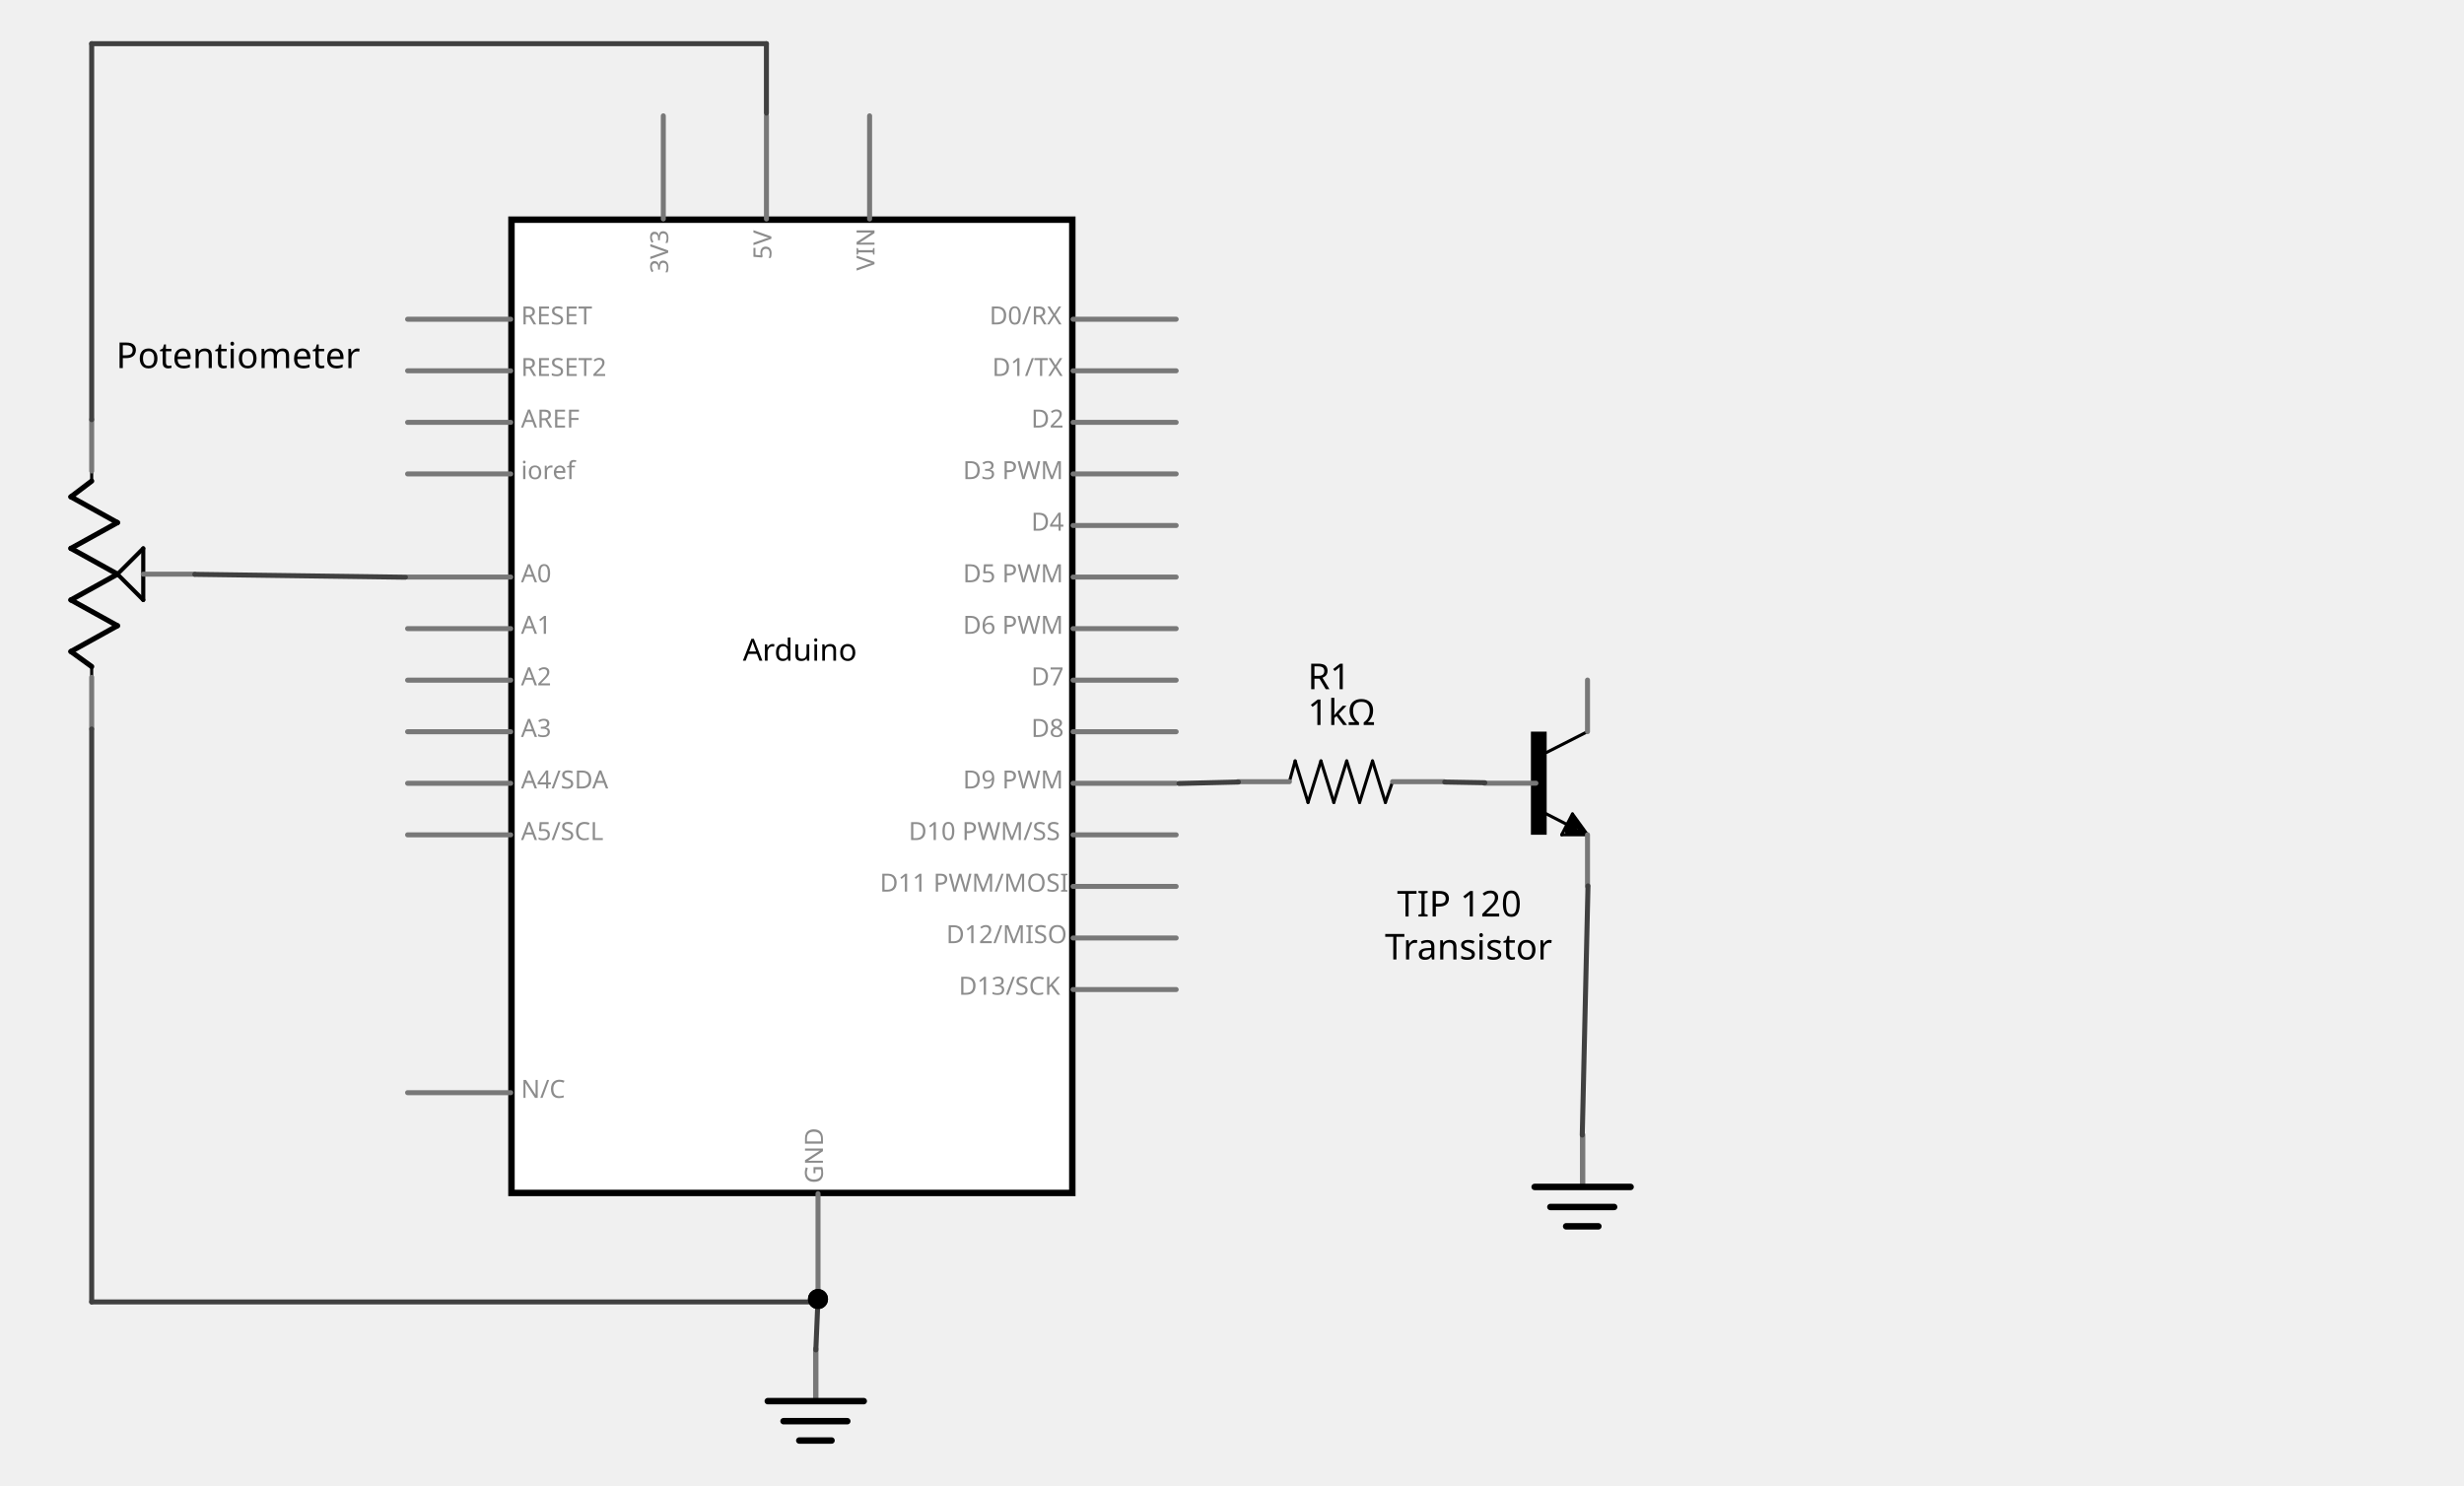
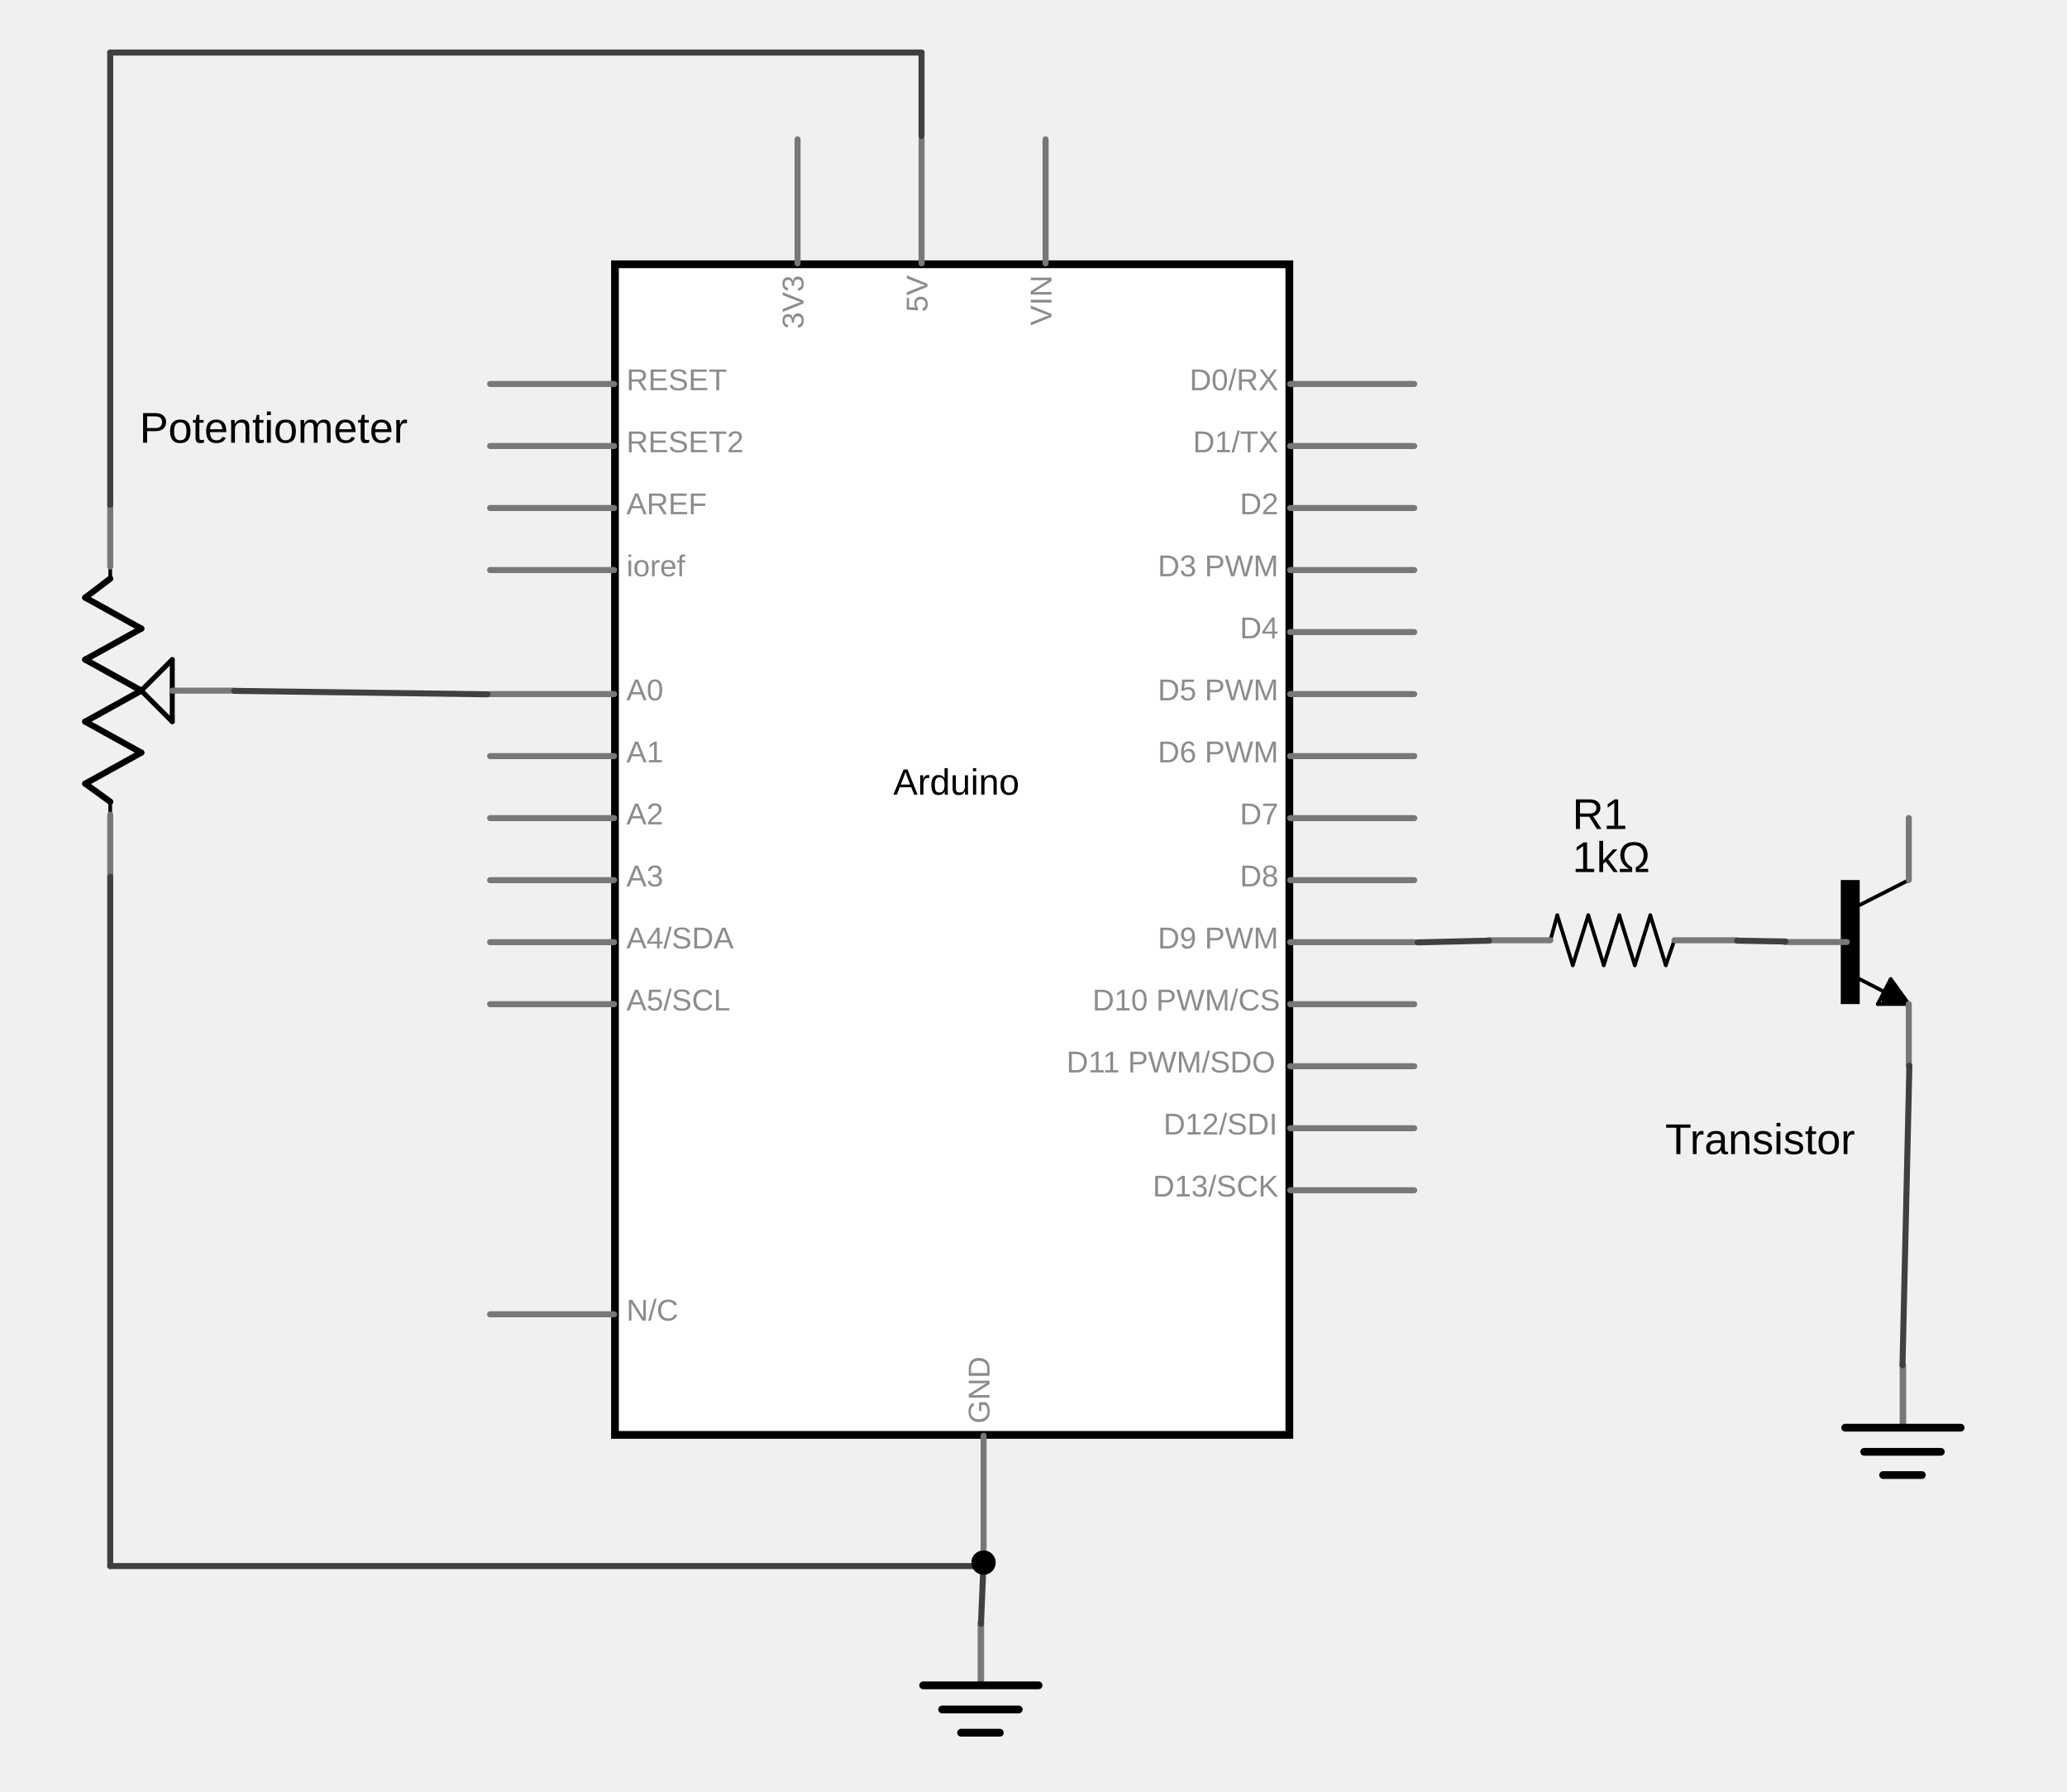
- <svg xmlns="http://www.w3.org/2000/svg" version="1.1" id="Layer_1" x="0px" y="0px" viewBox="0 0 344 207.4" style="enable-background:new 0 0 344 207.4;" xml:space="preserve">
-   <style type="text/css">
- 	.st0{fill:none;stroke:#000000;stroke-width:0.432;stroke-linecap:round;}
- 	.st1{fill:none;stroke:#000000;stroke-width:0.72;stroke-linecap:round;}
- 	.st2{fill:none;stroke:#000000;stroke-width:0.576;stroke-linecap:round;}
- 	.st3{fill:none;stroke:#787878;stroke-width:0.7;stroke-linecap:round;}
- 	.st4{fill:none;stroke:#787878;stroke-width:0.75;stroke-linecap:round;}
- 	.st5{fill:none;stroke:#000000;stroke-width:0.9;stroke-linecap:round;}
- 	.st6{fill:#FFFFFF;stroke:#000000;stroke-width:0.9;stroke-linecap:round;}
- 	.st7{fill:#8C8C8C;}
- 	.st8{font-family:'ArialMT';}
- 	.st9{font-size:3.5px;}
- 	.st10{fill:none;}
- 	.st11{font-size:4.25px;}
- 	.st12{fill:none;stroke:#404040;stroke-width:0.7;stroke-linecap:round;}
- 	.st13{font-size:5px;}
- </style>
-   <g>
-     <g transform="translate(0,87.5744)">
-       <g id="schematic">
-         <line class="st0" x1="12.8" y1="7" x2="12.8" y2="5.5" />
-         <line class="st1" x1="12.8" y1="5.5" x2="9.9" y2="3.4" />
-         <line class="st1" x1="9.9" y1="3.4" x2="16.4" y2="-0.2" />
-         <line class="st1" x1="16.4" y1="-0.2" x2="9.9" y2="-3.8" />
-         <line class="st1" x1="9.9" y1="-3.8" x2="16.4" y2="-7.4" />
-         <line class="st1" x1="16.4" y1="-7.4" x2="9.9" y2="-11" />
-         <line class="st1" x1="9.9" y1="-11" x2="16.4" y2="-14.6" />
-         <line class="st1" x1="16.4" y1="-14.6" x2="9.9" y2="-18.2" />
-         <line class="st1" x1="9.9" y1="-18.2" x2="12.8" y2="-20.4" />
-         <line class="st0" x1="12.8" y1="-20.4" x2="12.8" y2="-21.8" />
-         <line class="st2" x1="16.4" y1="-7.4" x2="20" y2="-11" />
-         <line class="st2" x1="20" y1="-3.8" x2="16.4" y2="-7.4" />
-         <line class="st2" x1="20" y1="-11" x2="20" y2="-3.8" />
-         <line id="connector2pin" class="st3" x1="12.8" y1="14.2" x2="12.8" y2="7" />
-         <g id="connector2terminal">
- 			</g>
-         <line id="connector0pin" class="st3" x1="12.8" y1="-29" x2="12.8" y2="-21.8" />
-         <g id="connector0terminal">
- 			</g>
-         <line id="connector1pin" class="st3" x1="27.2" y1="-7.4" x2="20" y2="-7.4" />
-         <g id="connector1terminal">
- 			</g>
-       </g>
-     </g>
-   </g>
-   <g>
-     <g transform="translate(197.332,123.962)">
-       <g transform="matrix(1,0,0,1,0,0)">
-         <g id="schematic_1_">
-           <line class="st0" x1="24.3" y1="-21.8" x2="18.6" y2="-18.9" />
-           <line class="st0" x1="22.2" y1="-10.3" x2="24.3" y2="-7.4" />
-           <line class="st0" x1="24.3" y1="-7.4" x2="20.7" y2="-7.4" />
-           <line class="st0" x1="20.7" y1="-7.4" x2="22.2" y2="-10.3" />
-           <line class="st0" x1="21.5" y1="-8.8" x2="18" y2="-10.6" />
-           <line class="st1" x1="21.5" y1="-7.8" x2="23.6" y2="-7.8" />
-           <line class="st1" x1="23.6" y1="-7.8" x2="22.2" y2="-9.6" />
-           <line class="st1" x1="22.2" y1="-9.6" x2="21.5" y2="-8.1" />
-           <line class="st1" x1="21.5" y1="-8.1" x2="22.5" y2="-8.1" />
-           <line class="st1" x1="22.5" y1="-8.1" x2="22.2" y2="-8.9" />
-           <rect x="16.4" y="-21.8" width="2.2" height="14.4" />
-           <line id="connector0pin_1_" class="st3" x1="9.9" y1="-14.6" x2="17.1" y2="-14.6" />
-           <g id="connector0terminal_1_">
- 				</g>
-           <line id="connector2pin_1_" class="st3" x1="24.3" y1="-0.2" x2="24.3" y2="-7.4" />
-           <g id="connector2terminal_1_">
- 				</g>
-           <line id="connector1pin_1_" class="st3" x1="24.3" y1="-29" x2="24.3" y2="-21.8" />
-           <g id="connector1terminal_1_">
- 				</g>
-         </g>
-       </g>
-     </g>
-   </g>
-   <g>
-     <g transform="translate(204.15,187.439)">
-       <g id="schematic_4_">
-         <path id="connector0pin_4_" class="st4" d="M16.8-21.8V-29" />
-         <g id="connector0terminal_4_">
- 			</g>
-         <path id="path4098_1_" class="st5" d="M10.1-21.7h13.4" />
-         <path id="path4100_1_" class="st5" d="M12.3-18.9h8.9" />
-         <path id="path4102_1_" class="st5" d="M19-16.2h-4.5" />
-       </g>
-     </g>
-   </g>
-   <g>
-     <g transform="translate(97.0898,217.35)">
-       <g id="schematic_5_">
-         <path id="connector0pin_5_" class="st4" d="M16.8-21.8V-29" />
-         <g id="connector0terminal_5_">
- 			</g>
-         <path id="path4098_2_" class="st5" d="M10.1-21.7h13.4" />
-         <path id="path4100_2_" class="st5" d="M12.3-18.9h8.9" />
-         <path id="path4102_2_" class="st5" d="M19-16.2h-4.5" />
-       </g>
-     </g>
-   </g>
-   <g>
-     <g transform="translate(47.0053,45.1769)">
-       <g id="schematic_7_">
-         <rect x="24.4" y="-14.5" class="st6" width="78.3" height="135.9" />
-         <line id="connector61pin" class="st3" x1="102.8" y1="-0.6" x2="117.2" y2="-0.6" />
-         <text transform="matrix(1 0 0 1 91.1256 0.1254)" class="st7 st8 st9">D0/RX</text>
-         <g id="connector61terminal">
- 			</g>
-         <line id="connector62pin" class="st3" x1="102.8" y1="6.6" x2="117.2" y2="6.6" />
-         <text transform="matrix(1 0 0 1 91.5152 7.3254)" class="st7 st8 st9">D1/TX</text>
-         <g id="connector62terminal">
- 			</g>
-         <line id="connector63pin" class="st3" x1="102.8" y1="13.8" x2="117.2" y2="13.8" />
-         <text transform="matrix(1 0 0 1 96.9601 14.5254)" class="st7 st8 st9">D2</text>
-         <g id="connector63terminal">
- 			</g>
-         <line id="connector64pin" class="st3" x1="102.8" y1="21" x2="117.2" y2="21" />
-         <text transform="matrix(1 0 0 1 87.4342 21.7254)" class="st7 st8 st9">D3 PWM</text>
-         <g id="connector64terminal">
- 			</g>
-         <line id="connector65pin" class="st3" x1="102.8" y1="28.2" x2="117.2" y2="28.2" />
-         <text transform="matrix(1 0 0 1 96.9601 28.9254)" class="st7 st8 st9">D4</text>
-         <g id="connector65terminal">
- 			</g>
-         <line id="connector66pin" class="st3" x1="102.8" y1="35.4" x2="117.2" y2="35.4" />
-         <text transform="matrix(1 0 0 1 87.4342 36.1254)" class="st7 st8 st9">D5 PWM</text>
-         <g id="connector66terminal">
- 			</g>
-         <line id="connector67pin" class="st3" x1="102.8" y1="42.6" x2="117.2" y2="42.6" />
-         <text transform="matrix(1 0 0 1 87.4342 43.3254)" class="st7 st8 st9">D6 PWM</text>
-         <g id="connector67terminal">
- 			</g>
-         <line id="connector68pin" class="st3" x1="102.8" y1="49.8" x2="117.2" y2="49.8" />
-         <text transform="matrix(1 0 0 1 96.9601 50.5254)" class="st7 st8 st9">D7</text>
-         <g id="connector68terminal">
- 			</g>
-         <line id="connector51pin" class="st3" x1="102.8" y1="57" x2="117.2" y2="57" />
-         <text transform="matrix(1 0 0 1 96.9601 57.7253)" class="st7 st8 st9">D8</text>
-         <g id="connector51terminal">
- 			</g>
-         <line id="connector52pin" class="st3" x1="102.8" y1="64.2" x2="117.2" y2="64.2" />
-         <text transform="matrix(1 0 0 1 87.4342 64.9254)" class="st7 st8 st9">D9 PWM</text>
-         <g id="connector52terminal">
- 			</g>
-         <line id="connector53pin" class="st3" x1="102.8" y1="71.4" x2="117.2" y2="71.4" />
-         <text transform="matrix(1 0 0 1 79.8463 72.1255)" class="st7 st8 st9">D10 PWM/SS</text>
-         <g id="connector53terminal">
- 			</g>
-         <line id="connector54pin" class="st3" x1="102.8" y1="78.6" x2="117.2" y2="78.6" />
-         <text transform="matrix(1 0 0 1 75.8302 79.3254)" class="st7 st8 st9">D11 PWM/MOSI</text>
-         <g id="connector54terminal">
- 			</g>
-         <line id="connector55pin" class="st3" x1="102.8" y1="85.8" x2="117.2" y2="85.8" />
-         <text transform="matrix(1 0 0 1 85.0963 86.5255)" class="st7 st8 st9">D12/MISO</text>
-         <g id="connector55terminal">
- 			</g>
-         <line id="connector41pin" class="st10" x1="102.8" y1="93" x2="117.2" y2="93" />
-         <rect id="connector41terminal" x="117.2" y="92.7" class="st10" width="0.7" height="0.7" />
-         <line id="connector56pin" class="st3" x1="102.8" y1="93" x2="117.2" y2="93" />
-         <text transform="matrix(1 0 0 1 86.8446 93.7255)" class="st7 st8 st9">D13/SCK</text>
-         <g id="connector56terminal">
- 			</g>
-         <line id="connector43pin" class="st10" x1="9.9" y1="-0.6" x2="24.3" y2="-0.6" />
-         <rect id="connector43terminal" x="9.2" y="-0.9" class="st10" width="0.7" height="0.7" />
-         <line id="connector85pin" class="st3" x1="9.9" y1="-0.6" x2="24.3" y2="-0.6" />
-         <text transform="matrix(1 0 0 1 25.7342 0.1254)" class="st7 st8 st9">RESET</text>
-         <g id="connector85terminal">
- 			</g>
-         <line id="connector49pin" class="st3" x1="9.9" y1="6.6" x2="24.3" y2="6.6" />
-         <text transform="matrix(1 0 0 1 25.7342 7.3254)" class="st7 st8 st9">RESET2</text>
-         <rect id="connector49terminal" x="9.2" y="6.3" class="st10" width="0.7" height="0.7" />
-         <line id="connector58pin" class="st3" x1="9.9" y1="13.8" x2="24.3" y2="13.8" />
-         <text transform="matrix(1 0 0 1 25.7342 14.5254)" class="st7 st8 st9">AREF</text>
-         <g id="connector58terminal">
- 			</g>
-         <line id="connector84pin" class="st3" x1="9.9" y1="21" x2="24.3" y2="21" />
-         <text transform="matrix(1 0 0 1 25.7342 21.7254)" class="st7 st8 st9">ioref</text>
-         <g id="connector84terminal">
- 			</g>
-         <line id="connector0pin_7_" class="st3" x1="9.9" y1="35.4" x2="24.3" y2="35.4" />
-         <text transform="matrix(1 0 0 1 25.7342 36.1254)" class="st7 st8 st9">A0</text>
-         <g id="connector0terminal_7_">
- 			</g>
-         <line id="connector1pin_4_" class="st3" x1="9.9" y1="42.6" x2="24.3" y2="42.6" />
-         <text transform="matrix(1 0 0 1 25.7342 43.3254)" class="st7 st8 st9">A1</text>
-         <g id="connector1terminal_4_">
- 			</g>
-         <line id="connector2pin_2_" class="st3" x1="9.9" y1="49.8" x2="24.3" y2="49.8" />
-         <text transform="matrix(1 0 0 1 25.7342 50.5254)" class="st7 st8 st9">A2</text>
-         <g id="connector2terminal_2_">
- 			</g>
-         <line id="connector3pin" class="st3" x1="9.9" y1="57" x2="24.3" y2="57" />
-         <text transform="matrix(1 0 0 1 25.7342 57.7253)" class="st7 st8 st9">A3</text>
-         <g id="connector3terminal">
- 			</g>
-         <line id="connector48pin" class="st10" x1="9.9" y1="64.2" x2="24.3" y2="64.2" />
-         <rect id="connector48terminal" x="9.2" y="63.9" class="st10" width="0.7" height="0.7" />
-         <line id="connector45pin" class="st10" x1="9.9" y1="64.2" x2="24.3" y2="64.2" />
-         <rect id="connector45terminal" x="9.2" y="63.9" class="st10" width="0.7" height="0.7" />
-         <line id="connector4pin" class="st10" x1="9.9" y1="64.2" x2="24.3" y2="64.2" />
-         <g id="connector4terminal">
- 			</g>
-         <line id="connector39pin" class="st10" x1="9.9" y1="64.2" x2="24.3" y2="64.2" />
-         <rect id="connector39terminal" x="9.2" y="63.9" class="st10" width="0.7" height="0.7" />
-         <line id="connector47pin" class="st10" x1="9.9" y1="64.2" x2="24.3" y2="64.2" />
-         <rect id="connector47terminal" x="9.2" y="63.9" class="st10" width="0.7" height="0.7" />
-         <line id="connector42pin" class="st10" x1="9.9" y1="64.2" x2="24.3" y2="64.2" />
-         <rect id="connector42terminal" x="9.2" y="63.9" class="st10" width="0.7" height="0.7" />
-         <line id="connector59pin" class="st3" x1="9.9" y1="64.2" x2="24.3" y2="64.2" />
-         <text transform="matrix(1 0 0 1 25.7342 64.9254)" class="st7 st8 st9">A4/SDA</text>
-         <g id="connector59terminal">
- 			</g>
-         <line id="connector5pin" class="st10" x1="9.9" y1="71.4" x2="24.3" y2="71.4" />
-         <g id="connector5terminal">
- 			</g>
-         <line id="connector60pin" class="st3" x1="9.9" y1="71.4" x2="24.3" y2="71.4" />
-         <text transform="matrix(1 0 0 1 25.7342 72.1255)" class="st7 st8 st9">A5/SCL</text>
-         <g id="connector60terminal">
- 			</g>
-         <line id="connector91pin" class="st3" x1="9.9" y1="107.4" x2="24.3" y2="107.4" />
-         <text transform="matrix(1 0 0 1 25.7342 108.1255)" class="st7 st8 st9">N/C</text>
-         <g id="connector91terminal">
- 			</g>
-         <line id="connector88pin" class="st10" x1="67.2" y1="121.5" x2="67.2" y2="135.9" />
-         <g id="connector88terminal">
- 			</g>
-         <line id="connector57pin" class="st10" x1="67.2" y1="121.5" x2="67.2" y2="135.9" />
-         <g id="connector57terminal">
- 			</g>
-         <line id="connector44pin" class="st10" x1="67.2" y1="121.5" x2="67.2" y2="135.9" />
-         <rect id="connector44terminal" x="66.8" y="135.9" class="st10" width="0.7" height="0.7" />
-         <line id="connector50pin" class="st10" x1="67.2" y1="121.5" x2="67.2" y2="135.9" />
-         <rect id="connector50terminal" x="66.8" y="135.9" class="st10" width="0.7" height="0.7" />
-         <line id="connector89pin" class="st3" x1="67.2" y1="121.5" x2="67.2" y2="135.9" />
-         <g transform="matrix(1, 0, 0, 1, 58.2999, 149.45)">
-           <g>
-             <g transform="rotate(270)">
+ <svg xmlns="http://www.w3.org/2000/svg" width="100%" height="100%" viewBox="0 0 240 208" version="1.1" xml:space="preserve" style="fill-rule:evenodd;clip-rule:evenodd;stroke-linecap:round;">
+   <rect id="Artboard1" x="0" y="0" width="239.92" height="207.4" style="fill:none;" />
+   <g id="Artboard11">
+     <g transform="matrix(1,0,0,1,0,87.5744)">
+       <g>
+         <g id="schematic">
+           <path d="M12.8,7L12.8,5.5" style="fill:none;fill-rule:nonzero;stroke:black;stroke-width:0.43px;" />
+           <path d="M12.8,5.5L9.9,3.4" style="fill:none;fill-rule:nonzero;stroke:black;stroke-width:0.72px;" />
+           <path d="M9.9,3.4L16.4,-0.2" style="fill:none;fill-rule:nonzero;stroke:black;stroke-width:0.72px;" />
+           <path d="M16.4,-0.2L9.9,-3.8" style="fill:none;fill-rule:nonzero;stroke:black;stroke-width:0.72px;" />
+           <path d="M9.9,-3.8L16.4,-7.4" style="fill:none;fill-rule:nonzero;stroke:black;stroke-width:0.72px;" />
+           <path d="M16.4,-7.4L9.9,-11" style="fill:none;fill-rule:nonzero;stroke:black;stroke-width:0.72px;" />
+           <path d="M9.9,-11L16.4,-14.6" style="fill:none;fill-rule:nonzero;stroke:black;stroke-width:0.72px;" />
+           <path d="M16.4,-14.6L9.9,-18.2" style="fill:none;fill-rule:nonzero;stroke:black;stroke-width:0.72px;" />
+           <path d="M9.9,-18.2L12.8,-20.4" style="fill:none;fill-rule:nonzero;stroke:black;stroke-width:0.72px;" />
+           <path d="M12.8,-20.4L12.8,-21.8" style="fill:none;fill-rule:nonzero;stroke:black;stroke-width:0.43px;" />
+           <path d="M16.4,-7.4L20,-11" style="fill:none;fill-rule:nonzero;stroke:black;stroke-width:0.58px;" />
+           <path d="M20,-3.8L16.4,-7.4" style="fill:none;fill-rule:nonzero;stroke:black;stroke-width:0.58px;" />
+           <path d="M20,-11L20,-3.8" style="fill:none;fill-rule:nonzero;stroke:black;stroke-width:0.58px;" />
+           <path id="connector2pin" d="M12.8,14.2L12.8,7" style="fill:none;fill-rule:nonzero;stroke:rgb(120,120,120);stroke-width:0.7px;" />
+           <path id="connector0pin" d="M12.8,-29L12.8,-21.8" style="fill:none;fill-rule:nonzero;stroke:rgb(120,120,120);stroke-width:0.7px;" />
+           <path id="connector1pin" d="M27.2,-7.4L20,-7.4" style="fill:none;fill-rule:nonzero;stroke:rgb(120,120,120);stroke-width:0.7px;" />
+         </g>
+       </g>
+     </g>
+     <g transform="matrix(1,0,0,1,197.332,123.962)">
+       <g>
+         <g>
+           <g id="schematic_1_">
+             <path d="M24.3,-21.8L18.6,-18.9" style="fill:none;fill-rule:nonzero;stroke:black;stroke-width:0.43px;" />
+             <path d="M22.2,-10.3L24.3,-7.4" style="fill:none;fill-rule:nonzero;stroke:black;stroke-width:0.43px;" />
+             <path d="M24.3,-7.4L20.7,-7.4" style="fill:none;fill-rule:nonzero;stroke:black;stroke-width:0.43px;" />
+             <path d="M20.7,-7.4L22.2,-10.3" style="fill:none;fill-rule:nonzero;stroke:black;stroke-width:0.43px;" />
+             <path d="M21.5,-8.8L18,-10.6" style="fill:none;fill-rule:nonzero;stroke:black;stroke-width:0.43px;" />
+             <path d="M21.5,-7.8L23.6,-7.8" style="fill:none;fill-rule:nonzero;stroke:black;stroke-width:0.72px;" />
+             <path d="M23.6,-7.8L22.2,-9.6" style="fill:none;fill-rule:nonzero;stroke:black;stroke-width:0.72px;" />
+             <path d="M22.2,-9.6L21.5,-8.1" style="fill:none;fill-rule:nonzero;stroke:black;stroke-width:0.72px;" />
+             <path d="M21.5,-8.1L22.5,-8.1" style="fill:none;fill-rule:nonzero;stroke:black;stroke-width:0.72px;" />
+             <path d="M22.5,-8.1L22.2,-8.9" style="fill:none;fill-rule:nonzero;stroke:black;stroke-width:0.72px;" />
+             <rect x="16.4" y="-21.8" width="2.2" height="14.4" />
+             <path id="connector0pin_1_" d="M9.9,-14.6L17.1,-14.6" style="fill:none;fill-rule:nonzero;stroke:rgb(120,120,120);stroke-width:0.7px;" />
+             <path id="connector2pin_1_" d="M24.3,-0.2L24.3,-7.4" style="fill:none;fill-rule:nonzero;stroke:rgb(120,120,120);stroke-width:0.7px;" />
+             <path id="connector1pin_1_" d="M24.3,-29L24.3,-21.8" style="fill:none;fill-rule:nonzero;stroke:rgb(120,120,120);stroke-width:0.7px;" />
+           </g>
+         </g>
+       </g>
+     </g>
+     <g transform="matrix(1,0,0,1,204.15,187.439)">
+       <g>
+         <g id="schematic_4_">
+           <path id="connector0pin_4_" d="M16.8,-21.8L16.8,-29" style="fill:none;fill-rule:nonzero;stroke:rgb(120,120,120);stroke-width:0.75px;" />
+           <path id="path4098_1_" d="M10.1,-21.7L23.5,-21.7" style="fill:none;fill-rule:nonzero;stroke:black;stroke-width:0.9px;" />
+           <path id="path4100_1_" d="M12.3,-18.9L21.2,-18.9" style="fill:none;fill-rule:nonzero;stroke:black;stroke-width:0.9px;" />
+           <path id="path4102_1_" d="M19,-16.2L14.5,-16.2" style="fill:none;fill-rule:nonzero;stroke:black;stroke-width:0.9px;" />
+         </g>
+       </g>
+     </g>
+     <g transform="matrix(1,0,0,1,97.0898,217.35)">
+       <g>
+         <g id="schematic_5_">
+           <path id="connector0pin_5_" d="M16.8,-21.8L16.8,-29" style="fill:none;fill-rule:nonzero;stroke:rgb(120,120,120);stroke-width:0.75px;" />
+           <path id="path4098_2_" d="M10.1,-21.7L23.5,-21.7" style="fill:none;fill-rule:nonzero;stroke:black;stroke-width:0.9px;" />
+           <path id="path4100_2_" d="M12.3,-18.9L21.2,-18.9" style="fill:none;fill-rule:nonzero;stroke:black;stroke-width:0.9px;" />
+           <path id="path4102_2_" d="M19,-16.2L14.5,-16.2" style="fill:none;fill-rule:nonzero;stroke:black;stroke-width:0.9px;" />
+         </g>
+       </g>
+     </g>
+     <g transform="matrix(1,0,0,1,47.0053,45.1769)">
+       <g>
+         <g id="schematic_7_">
+           <rect x="24.4" y="-14.5" width="78.3" height="135.9" style="fill:white;stroke:black;stroke-width:0.9px;" />
+           <path id="connector61pin" d="M102.8,-0.6L117.2,-0.6" style="fill:none;fill-rule:nonzero;stroke:rgb(120,120,120);stroke-width:0.7px;" />
+           <g transform="matrix(1,0,0,1,91.1256,0.1254)">
+             <text x="0px" y="0px" style="font-family:'ArialMT', 'Arial', sans-serif;font-size:3.5px;fill:rgb(140,140,140);">D0/RX</text>
+           </g>
+           <path id="connector62pin" d="M102.8,6.6L117.2,6.6" style="fill:none;fill-rule:nonzero;stroke:rgb(120,120,120);stroke-width:0.7px;" />
+           <g transform="matrix(1,0,0,1,91.5152,7.3254)">
+             <text x="0px" y="0px" style="font-family:'ArialMT', 'Arial', sans-serif;font-size:3.5px;fill:rgb(140,140,140);">D1/TX</text>
+           </g>
+           <path id="connector63pin" d="M102.8,13.8L117.2,13.8" style="fill:none;fill-rule:nonzero;stroke:rgb(120,120,120);stroke-width:0.7px;" />
+           <g transform="matrix(1,0,0,1,96.9601,14.5254)">
+             <text x="0px" y="0px" style="font-family:'ArialMT', 'Arial', sans-serif;font-size:3.5px;fill:rgb(140,140,140);">D2</text>
+           </g>
+           <path id="connector64pin" d="M102.8,21L117.2,21" style="fill:none;fill-rule:nonzero;stroke:rgb(120,120,120);stroke-width:0.7px;" />
+           <g transform="matrix(1,0,0,1,87.4342,21.7254)">
+             <text x="0px" y="0px" style="font-family:'ArialMT', 'Arial', sans-serif;font-size:3.5px;fill:rgb(140,140,140);">D3 PWM</text>
+           </g>
+           <path id="connector65pin" d="M102.8,28.2L117.2,28.2" style="fill:none;fill-rule:nonzero;stroke:rgb(120,120,120);stroke-width:0.7px;" />
+           <g transform="matrix(1,0,0,1,96.9601,28.9254)">
+             <text x="0px" y="0px" style="font-family:'ArialMT', 'Arial', sans-serif;font-size:3.5px;fill:rgb(140,140,140);">D4</text>
+           </g>
+           <path id="connector66pin" d="M102.8,35.4L117.2,35.4" style="fill:none;fill-rule:nonzero;stroke:rgb(120,120,120);stroke-width:0.7px;" />
+           <g transform="matrix(1,0,0,1,87.4342,36.1254)">
+             <text x="0px" y="0px" style="font-family:'ArialMT', 'Arial', sans-serif;font-size:3.5px;fill:rgb(140,140,140);">D5 PWM</text>
+           </g>
+           <path id="connector67pin" d="M102.8,42.6L117.2,42.6" style="fill:none;fill-rule:nonzero;stroke:rgb(120,120,120);stroke-width:0.7px;" />
+           <g transform="matrix(1,0,0,1,87.4342,43.3254)">
+             <text x="0px" y="0px" style="font-family:'ArialMT', 'Arial', sans-serif;font-size:3.5px;fill:rgb(140,140,140);">D6 PWM</text>
+           </g>
+           <path id="connector68pin" d="M102.8,49.8L117.2,49.8" style="fill:none;fill-rule:nonzero;stroke:rgb(120,120,120);stroke-width:0.7px;" />
+           <g transform="matrix(1,0,0,1,96.9601,50.5254)">
+             <text x="0px" y="0px" style="font-family:'ArialMT', 'Arial', sans-serif;font-size:3.5px;fill:rgb(140,140,140);">D7</text>
+           </g>
+           <path id="connector51pin" d="M102.8,57L117.2,57" style="fill:none;fill-rule:nonzero;stroke:rgb(120,120,120);stroke-width:0.7px;" />
+           <g transform="matrix(1,0,0,1,96.9601,57.7253)">
+             <text x="0px" y="0px" style="font-family:'ArialMT', 'Arial', sans-serif;font-size:3.5px;fill:rgb(140,140,140);">D8</text>
+           </g>
+           <path id="connector52pin" d="M102.8,64.2L117.2,64.2" style="fill:none;fill-rule:nonzero;stroke:rgb(120,120,120);stroke-width:0.7px;" />
+           <g transform="matrix(1,0,0,1,87.4342,64.9254)">
+             <text x="0px" y="0px" style="font-family:'ArialMT', 'Arial', sans-serif;font-size:3.5px;fill:rgb(140,140,140);">D9 PWM</text>
+           </g>
+           <path id="connector53pin" d="M102.8,71.4L117.2,71.4" style="fill:none;fill-rule:nonzero;stroke:rgb(120,120,120);stroke-width:0.7px;" />
+           <g transform="matrix(1,0,0,1,79.8463,72.1255)">
+             <text x="0px" y="0px" style="font-family:'ArialMT', 'Arial', sans-serif;font-size:3.5px;fill:rgb(140,140,140);">D10 PWM/CS</text>
+           </g>
+           <path id="connector54pin" d="M102.8,78.6L117.2,78.6" style="fill:none;fill-rule:nonzero;stroke:rgb(120,120,120);stroke-width:0.7px;" />
+           <g transform="matrix(1,0,0,1,76.8302,79.3254)">
+             <text x="0px" y="0px" style="font-family:'ArialMT', 'Arial', sans-serif;font-size:3.5px;fill:rgb(140,140,140);">D1<tspan x="4.214px 6.161px " y="0px 0px ">1 </tspan>PWM/SDO</text>
+           </g>
+           <path id="connector55pin" d="M102.8,85.8L117.2,85.8" style="fill:none;fill-rule:nonzero;stroke:rgb(120,120,120);stroke-width:0.7px;" />
+           <g transform="matrix(1,0,0,1,88.0963,86.5255)">
+             <text x="0px" y="0px" style="font-family:'ArialMT', 'Arial', sans-serif;font-size:3.5px;fill:rgb(140,140,140);">D12/SDI</text>
+           </g>
+           <path id="connector41pin" d="M102.8,93L117.2,93" style="fill:none;fill-rule:nonzero;" />
+           <rect id="connector41terminal" x="117.2" y="92.7" width="0.7" height="0.7" style="fill:none;" />
+           <path id="connector56pin" d="M102.8,93L117.2,93" style="fill:none;fill-rule:nonzero;stroke:rgb(120,120,120);stroke-width:0.7px;" />
+           <g transform="matrix(1,0,0,1,86.8446,93.7255)">
+             <text x="0px" y="0px" style="font-family:'ArialMT', 'Arial', sans-serif;font-size:3.5px;fill:rgb(140,140,140);">D13/SCK</text>
+           </g>
+           <path id="connector43pin" d="M9.9,-0.6L24.3,-0.6" style="fill:none;fill-rule:nonzero;" />
+           <rect id="connector43terminal" x="9.2" y="-0.9" width="0.7" height="0.7" style="fill:none;" />
+           <path id="connector85pin" d="M9.9,-0.6L24.3,-0.6" style="fill:none;fill-rule:nonzero;stroke:rgb(120,120,120);stroke-width:0.7px;" />
+           <g transform="matrix(1,0,0,1,25.7342,0.1254)">
+             <text x="0px" y="0px" style="font-family:'ArialMT', 'Arial', sans-serif;font-size:3.5px;fill:rgb(140,140,140);">RESET</text>
+           </g>
+           <path id="connector49pin" d="M9.9,6.6L24.3,6.6" style="fill:none;fill-rule:nonzero;stroke:rgb(120,120,120);stroke-width:0.7px;" />
+           <g transform="matrix(1,0,0,1,25.7342,7.3254)">
+             <text x="0px" y="0px" style="font-family:'ArialMT', 'Arial', sans-serif;font-size:3.5px;fill:rgb(140,140,140);">RESET2</text>
+           </g>
+           <rect id="connector49terminal" x="9.2" y="6.3" width="0.7" height="0.7" style="fill:none;" />
+           <path id="connector58pin" d="M9.9,13.8L24.3,13.8" style="fill:none;fill-rule:nonzero;stroke:rgb(120,120,120);stroke-width:0.7px;" />
+           <g transform="matrix(1,0,0,1,25.7342,14.5254)">
+             <text x="0px" y="0px" style="font-family:'ArialMT', 'Arial', sans-serif;font-size:3.5px;fill:rgb(140,140,140);">AREF</text>
+           </g>
+           <path id="connector84pin" d="M9.9,21L24.3,21" style="fill:none;fill-rule:nonzero;stroke:rgb(120,120,120);stroke-width:0.7px;" />
+           <g transform="matrix(1,0,0,1,25.7342,21.7254)">
+             <text x="0px" y="0px" style="font-family:'ArialMT', 'Arial', sans-serif;font-size:3.5px;fill:rgb(140,140,140);">ioref</text>
+           </g>
+           <path id="connector0pin_7_" d="M9.9,35.4L24.3,35.4" style="fill:none;fill-rule:nonzero;stroke:rgb(120,120,120);stroke-width:0.7px;" />
+           <g transform="matrix(1,0,0,1,25.7342,36.1254)">
+             <text x="0px" y="0px" style="font-family:'ArialMT', 'Arial', sans-serif;font-size:3.5px;fill:rgb(140,140,140);">A0</text>
+           </g>
+           <path id="connector1pin_4_" d="M9.9,42.6L24.3,42.6" style="fill:none;fill-rule:nonzero;stroke:rgb(120,120,120);stroke-width:0.7px;" />
+           <g transform="matrix(1,0,0,1,25.7342,43.3254)">
+             <text x="0px" y="0px" style="font-family:'ArialMT', 'Arial', sans-serif;font-size:3.5px;fill:rgb(140,140,140);">A1</text>
+           </g>
+           <path id="connector2pin_2_" d="M9.9,49.8L24.3,49.8" style="fill:none;fill-rule:nonzero;stroke:rgb(120,120,120);stroke-width:0.7px;" />
+           <g transform="matrix(1,0,0,1,25.7342,50.5254)">
+             <text x="0px" y="0px" style="font-family:'ArialMT', 'Arial', sans-serif;font-size:3.5px;fill:rgb(140,140,140);">A2</text>
+           </g>
+           <path id="connector3pin" d="M9.9,57L24.3,57" style="fill:none;fill-rule:nonzero;stroke:rgb(120,120,120);stroke-width:0.7px;" />
+           <g transform="matrix(1,0,0,1,25.7342,57.7253)">
+             <text x="0px" y="0px" style="font-family:'ArialMT', 'Arial', sans-serif;font-size:3.5px;fill:rgb(140,140,140);">A3</text>
+           </g>
+           <path id="connector48pin" d="M9.9,64.2L24.3,64.2" style="fill:none;fill-rule:nonzero;" />
+           <rect id="connector48terminal" x="9.2" y="63.9" width="0.7" height="0.7" style="fill:none;" />
+           <path id="connector45pin" d="M9.9,64.2L24.3,64.2" style="fill:none;fill-rule:nonzero;" />
+           <rect id="connector45terminal" x="9.2" y="63.9" width="0.7" height="0.7" style="fill:none;" />
+           <path id="connector4pin" d="M9.9,64.2L24.3,64.2" style="fill:none;fill-rule:nonzero;" />
+           <path id="connector39pin" d="M9.9,64.2L24.3,64.2" style="fill:none;fill-rule:nonzero;" />
+           <rect id="connector39terminal" x="9.2" y="63.9" width="0.7" height="0.7" style="fill:none;" />
+           <path id="connector47pin" d="M9.9,64.2L24.3,64.2" style="fill:none;fill-rule:nonzero;" />
+           <rect id="connector47terminal" x="9.2" y="63.9" width="0.7" height="0.7" style="fill:none;" />
+           <path id="connector42pin" d="M9.9,64.2L24.3,64.2" style="fill:none;fill-rule:nonzero;" />
+           <rect id="connector42terminal" x="9.2" y="63.9" width="0.7" height="0.7" style="fill:none;" />
+           <path id="connector59pin" d="M9.9,64.2L24.3,64.2" style="fill:none;fill-rule:nonzero;stroke:rgb(120,120,120);stroke-width:0.7px;" />
+           <g transform="matrix(1,0,0,1,25.7342,64.9254)">
+             <text x="0px" y="0px" style="font-family:'ArialMT', 'Arial', sans-serif;font-size:3.5px;fill:rgb(140,140,140);">A4/SDA</text>
+           </g>
+           <path id="connector5pin" d="M9.9,71.4L24.3,71.4" style="fill:none;fill-rule:nonzero;" />
+           <path id="connector60pin" d="M9.9,71.4L24.3,71.4" style="fill:none;fill-rule:nonzero;stroke:rgb(120,120,120);stroke-width:0.7px;" />
+           <g transform="matrix(1,0,0,1,25.7342,72.1255)">
+             <text x="0px" y="0px" style="font-family:'ArialMT', 'Arial', sans-serif;font-size:3.5px;fill:rgb(140,140,140);">A5/SCL</text>
+           </g>
+           <path id="connector91pin" d="M9.9,107.4L24.3,107.4" style="fill:none;fill-rule:nonzero;stroke:rgb(120,120,120);stroke-width:0.7px;" />
+           <g transform="matrix(1,0,0,1,25.7342,108.126)">
+             <text x="0px" y="0px" style="font-family:'ArialMT', 'Arial', sans-serif;font-size:3.5px;fill:rgb(140,140,140);">N/C</text>
+           </g>
+           <path id="connector88pin" d="M67.2,121.5L67.2,135.9" style="fill:none;fill-rule:nonzero;" />
+           <path id="connector57pin" d="M67.2,121.5L67.2,135.9" style="fill:none;fill-rule:nonzero;" />
+           <path id="connector44pin" d="M67.2,121.5L67.2,135.9" style="fill:none;fill-rule:nonzero;" />
+           <rect id="connector44terminal" x="66.8" y="135.9" width="0.7" height="0.7" style="fill:none;" />
+           <path id="connector50pin" d="M67.2,121.5L67.2,135.9" style="fill:none;fill-rule:nonzero;" />
+           <rect id="connector50terminal" x="66.8" y="135.9" width="0.7" height="0.7" style="fill:none;" />
+           <path id="connector89pin" d="M67.2,121.5L67.2,135.9" style="fill:none;fill-rule:nonzero;stroke:rgb(120,120,120);stroke-width:0.7px;" />
+           <g transform="matrix(7.04481e-16,-1,1,7.04481e-16,67.8841,120.075)">
+             <g>
              <g>
-                 <text transform="matrix(1 0 0 1 29.3752 9.5842)" class="st7 st8 st9">GND</text>
+                 <g>
+                   <text x="0px" y="0px" style="font-family:'ArialMT', 'Arial', sans-serif;font-size:3.5px;fill:rgb(140,140,140);">GND</text>
+                 </g>
              </g>
            </g>
          </g>
-         </g>
-         <g id="connector89terminal">
- 			</g>
-         <line id="connector86pin" class="st3" x1="45.6" y1="-29" x2="45.6" y2="-14.6" />
-         <g transform="matrix(1, 0, 0, 1, 36.6999, 16.15)">
-           <g>
-             <g transform="rotate(270)">
+           <path id="connector86pin" d="M45.6,-29L45.6,-14.6" style="fill:none;fill-rule:nonzero;stroke:rgb(120,120,120);stroke-width:0.7px;" />
+           <g transform="matrix(7.04481e-16,-1,1,7.04481e-16,46.2842,-6.9974)">
+             <g>
              <g>
-                 <text transform="matrix(1 0 0 1 23.1474 9.5843)" class="st7 st8 st9">3V3</text>
+                 <g>
+                   <text x="0px" y="0px" style="font-family:'ArialMT', 'Arial', sans-serif;font-size:3.5px;fill:rgb(140,140,140);">3V3</text>
+                 </g>
              </g>
            </g>
          </g>
-         </g>
-         <g id="connector86terminal">
- 			</g>
-         <line id="connector40pin" class="st10" x1="60" y1="-29" x2="60" y2="-14.6" />
-         <rect id="connector40terminal" x="59.6" y="-29.7" class="st10" width="0.7" height="0.7" />
-         <line id="connector46pin" class="st10" x1="60" y1="-29" x2="60" y2="-14.6" />
-         <rect id="connector46terminal" x="59.6" y="-29.7" class="st10" width="0.7" height="0.7" />
-         <line id="connector87pin" class="st3" x1="60" y1="-29" x2="60" y2="-14.6" />
-         <g transform="matrix(1, 0, 0, 1, 51.0999, 16.15)">
-           <g>
-             <g transform="rotate(270)">
+           <path id="connector40pin" d="M60,-29L60,-14.6" style="fill:none;fill-rule:nonzero;" />
+           <rect id="connector40terminal" x="59.6" y="-29.7" width="0.7" height="0.7" style="fill:none;" />
+           <path id="connector46pin" d="M60,-29L60,-14.6" style="fill:none;fill-rule:nonzero;" />
+           <rect id="connector46terminal" x="59.6" y="-29.7" width="0.7" height="0.7" style="fill:none;" />
+           <path id="connector87pin" d="M60,-29L60,-14.6" style="fill:none;fill-rule:nonzero;stroke:rgb(120,120,120);stroke-width:0.7px;" />
+           <g transform="matrix(7.04481e-16,-1,1,7.04481e-16,60.6842,-8.9437)">
+             <g>
              <g>
-                 <text transform="matrix(1 0 0 1 25.0937 9.5843)" class="st7 st8 st9">5V</text>
+                 <g>
+                   <text x="0px" y="0px" style="font-family:'ArialMT', 'Arial', sans-serif;font-size:3.5px;fill:rgb(140,140,140);">5V</text>
+                 </g>
              </g>
            </g>
          </g>
-         </g>
-         <g id="connector87terminal">
- 			</g>
-         <line id="connector90pin" class="st3" x1="74.4" y1="-29" x2="74.4" y2="-14.6" />
-         <g transform="matrix(1, 0, 0, 1, 65.4999, 16.15)">
-           <g>
-             <g transform="rotate(270)">
+           <path id="connector90pin" d="M74.4,-29L74.4,-14.6" style="fill:none;fill-rule:nonzero;stroke:rgb(120,120,120);stroke-width:0.7px;" />
+           <g transform="matrix(7.04481e-16,-1,1,7.04481e-16,75.0842,-7.39)">
+             <g>
              <g>
-                 <text transform="matrix(1 0 0 1 23.54 9.5843)" class="st7 st8 st9">VIN</text>
+                 <g>
+                   <text x="0px" y="0px" style="font-family:'ArialMT', 'Arial', sans-serif;font-size:3.5px;fill:rgb(140,140,140);">VIN</text>
+                 </g>
              </g>
            </g>
          </g>
-         </g>
-         <g id="connector90terminal">
- 			</g>
-         <text id="label_1_" transform="matrix(1 0 0 1 56.7099 47.0753)" class="st8 st11">Arduino</text>
-       </g>
-     </g>
-   </g>
-   <g>
-     <g transform="translate(192.416,141.653)">
-       <g transform="matrix(-1,0,0,-1,0,0)">
-         <g id="schematic_8_">
-           <line class="st0" x1="-2" y1="32.5" x2="-1" y2="29.6" />
-           <line class="st0" x1="-1" y1="29.6" x2="0.8" y2="35.4" />
-           <line class="st0" x1="0.8" y1="35.4" x2="2.6" y2="29.6" />
-           <line class="st0" x1="2.6" y1="29.6" x2="4.4" y2="35.4" />
-           <line class="st0" x1="4.4" y1="35.4" x2="6.2" y2="29.6" />
-           <line class="st0" x1="6.2" y1="29.6" x2="8" y2="35.4" />
-           <line class="st0" x1="8" y1="35.4" x2="9.8" y2="29.6" />
-           <line class="st0" x1="9.8" y1="29.6" x2="11.6" y2="35.4" />
-           <line class="st0" x1="11.6" y1="35.4" x2="12.4" y2="32.5" />
-           <line id="connector1pin_5_" class="st3" x1="19.6" y1="32.5" x2="12.4" y2="32.5" />
-           <g id="connector1terminal_5_">
- 				</g>
-           <line id="connector0pin_8_" class="st3" x1="-9.2" y1="32.5" x2="-2" y2="32.5" />
-           <g id="connector0terminal_8_">
- 				</g>
-         </g>
-       </g>
-     </g>
-   </g>
-   <g>
-     <line class="st12" x1="12.8" y1="181.8" x2="12.8" y2="101.8" />
-   </g>
-   <g>
-     <line class="st12" x1="113.8" y1="181.8" x2="12.8" y2="181.8" />
-   </g>
-   <g>
-     <line class="st12" x1="114.2" y1="181.4" x2="113.8" y2="181.8" />
-   </g>
-   <circle cx="114.2" cy="181.4" r="1.4" />
-   <g>
-     <line class="st12" x1="107" y1="6.1" x2="12.8" y2="6.1" />
-   </g>
-   <g>
-     <line class="st12" x1="12.8" y1="6.1" x2="12.8" y2="58.6" />
-   </g>
-   <g>
-     <line class="st12" x1="107" y1="15.8" x2="107" y2="6.1" />
-   </g>
-   <g>
-     <line class="st12" x1="27.2" y1="80.2" x2="56.6" y2="80.6" />
-   </g>
-   <g>
-     <line class="st12" x1="114.2" y1="181.4" x2="113.9" y2="188.5" />
-   </g>
-   <circle cx="114.2" cy="181.4" r="1.4" />
-   <g>
-     <line class="st12" x1="221.7" y1="123.7" x2="220.9" y2="158.5" />
-   </g>
-   <g>
-     <line class="st12" x1="172.9" y1="109.2" x2="164.6" y2="109.4" />
-   </g>
-   <g>
-     <line class="st12" x1="207.3" y1="109.3" x2="201.7" y2="109.2" />
-   </g>
-   <g id="partLabel_1_">
-     <g transform="translate(6.62339,77.0202)">
-       <g id="schematicLabel_1_">
-         <text transform="matrix(1 0 0 1 9.5843 -25.6245)" class="st8 st13">Potentiometer</text>
-       </g>
-     </g>
-   </g>
-   <g id="partLabel_3_">
-     <g transform="translate(164.909,156.604)">
-       <g id="schematicLabel_3_">
-         <text transform="matrix(1 0 0 1 30.1369 -28.6247)" class="st8 st13">TIP 120 </text>
-         <text transform="matrix(1 0 0 1 28.4369 -22.6247)" class="st8 st13">Transistor</text>
-       </g>
-     </g>
-   </g>
-   <g id="partLabel_6_">
-     <g transform="translate(172.989,121.861)">
-       <g id="schematicLabel_6_">
-         <text transform="matrix(1 0 0 1 9.5843 -25.6245)" class="st8 st13">R1</text>
-         <text transform="matrix(1 0 0 1 9.5843 -20.6245)" class="st8 st13">1kΩ</text>
+           <g id="label_1_" transform="matrix(1,0,0,1,56.7099,47.0753)">
+             <text x="0px" y="0px" style="font-family:'ArialMT', 'Arial', sans-serif;font-size:4.25px;">Arduino</text>
+           </g>
+         </g>
+       </g>
+     </g>
+     <g transform="matrix(-1,0,0,-1,192.416,141.653)">
+       <g>
+         <g>
+           <g id="schematic_8_">
+             <path d="M-2,32.5L-1,29.6" style="fill:none;fill-rule:nonzero;stroke:black;stroke-width:0.43px;" />
+             <path d="M-1,29.6L0.8,35.4" style="fill:none;fill-rule:nonzero;stroke:black;stroke-width:0.43px;" />
+             <path d="M0.8,35.4L2.6,29.6" style="fill:none;fill-rule:nonzero;stroke:black;stroke-width:0.43px;" />
+             <path d="M2.6,29.6L4.4,35.4" style="fill:none;fill-rule:nonzero;stroke:black;stroke-width:0.43px;" />
+             <path d="M4.4,35.4L6.2,29.6" style="fill:none;fill-rule:nonzero;stroke:black;stroke-width:0.43px;" />
+             <path d="M6.2,29.6L8,35.4" style="fill:none;fill-rule:nonzero;stroke:black;stroke-width:0.43px;" />
+             <path d="M8,35.4L9.8,29.6" style="fill:none;fill-rule:nonzero;stroke:black;stroke-width:0.43px;" />
+             <path d="M9.8,29.6L11.6,35.4" style="fill:none;fill-rule:nonzero;stroke:black;stroke-width:0.43px;" />
+             <path d="M11.6,35.4L12.4,32.5" style="fill:none;fill-rule:nonzero;stroke:black;stroke-width:0.43px;" />
+             <path id="connector1pin_5_" d="M19.6,32.5L12.4,32.5" style="fill:none;fill-rule:nonzero;stroke:rgb(120,120,120);stroke-width:0.7px;" />
+             <path id="connector0pin_8_" d="M-9.2,32.5L-2,32.5" style="fill:none;fill-rule:nonzero;stroke:rgb(120,120,120);stroke-width:0.7px;" />
+           </g>
+         </g>
+       </g>
+     </g>
+     <g>
+       <path d="M12.8,181.8L12.8,101.8" style="fill:none;fill-rule:nonzero;stroke:rgb(64,64,64);stroke-width:0.7px;" />
+     </g>
+     <g>
+       <path d="M113.8,181.8L12.8,181.8" style="fill:none;fill-rule:nonzero;stroke:rgb(64,64,64);stroke-width:0.7px;" />
+     </g>
+     <g>
+       <path d="M114.2,181.4L113.8,181.8" style="fill:none;fill-rule:nonzero;stroke:rgb(64,64,64);stroke-width:0.7px;" />
+     </g>
+     <circle cx="114.2" cy="181.4" r="1.4" />
+     <g>
+       <path d="M107,6.1L12.8,6.1" style="fill:none;fill-rule:nonzero;stroke:rgb(64,64,64);stroke-width:0.7px;" />
+     </g>
+     <g>
+       <path d="M12.8,6.1L12.8,58.6" style="fill:none;fill-rule:nonzero;stroke:rgb(64,64,64);stroke-width:0.7px;" />
+     </g>
+     <g>
+       <path d="M107,15.8L107,6.1" style="fill:none;fill-rule:nonzero;stroke:rgb(64,64,64);stroke-width:0.7px;" />
+     </g>
+     <g>
+       <path d="M27.2,80.2L56.6,80.6" style="fill:none;fill-rule:nonzero;stroke:rgb(64,64,64);stroke-width:0.7px;" />
+     </g>
+     <g>
+       <path d="M114.2,181.4L113.9,188.5" style="fill:none;fill-rule:nonzero;stroke:rgb(64,64,64);stroke-width:0.7px;" />
+     </g>
+     <circle cx="114.2" cy="181.4" r="1.4" />
+     <g>
+       <path d="M221.7,123.7L220.9,158.5" style="fill:none;fill-rule:nonzero;stroke:rgb(64,64,64);stroke-width:0.7px;" />
+     </g>
+     <g>
+       <path d="M172.9,109.2L164.6,109.4" style="fill:none;fill-rule:nonzero;stroke:rgb(64,64,64);stroke-width:0.7px;" />
+     </g>
+     <g>
+       <path d="M207.3,109.3L201.7,109.2" style="fill:none;fill-rule:nonzero;stroke:rgb(64,64,64);stroke-width:0.7px;" />
+     </g>
+     <g transform="matrix(1,0,0,1,16.2077,51.3957)">
+       <g id="partLabel_1_">
+         <g>
+           <g id="schematicLabel_1_">
+             <text x="0px" y="0px" style="font-family:'ArialMT', 'Arial', sans-serif;font-size:5px;">Potentiometer</text>
+           </g>
+         </g>
+       </g>
+     </g>
+     <g transform="matrix(1,0,0,1,193.346,133.979)">
+       <g id="partLabel_3_">
+         <g>
+           <g id="schematicLabel_3_">
+             <text x="0px" y="0px" style="font-family:'ArialMT', 'Arial', sans-serif;font-size:5px;">T<tspan x="2.869px 4.534px " y="0px 0px ">ra</tspan>nsistor</text>
+           </g>
+         </g>
+       </g>
+     </g>
+     <g transform="matrix(1,0,0,1,172.989,121.861)">
+       <g id="partLabel_6_">
+         <g>
+           <g id="schematicLabel_6_">
+             <g transform="matrix(1,0,0,1,9.5843,-25.6245)">
+               <text x="0px" y="0px" style="font-family:'ArialMT', 'Arial', sans-serif;font-size:5px;">R1</text>
+             </g>
+             <g transform="matrix(1,0,0,1,9.5843,-20.6245)">
+               <text x="0px" y="0px" style="font-family:'ArialMT', 'Arial', sans-serif;font-size:5px;">1kΩ</text>
+             </g>
+           </g>
+         </g>
      </g>
    </g>
  </g>
</svg>
